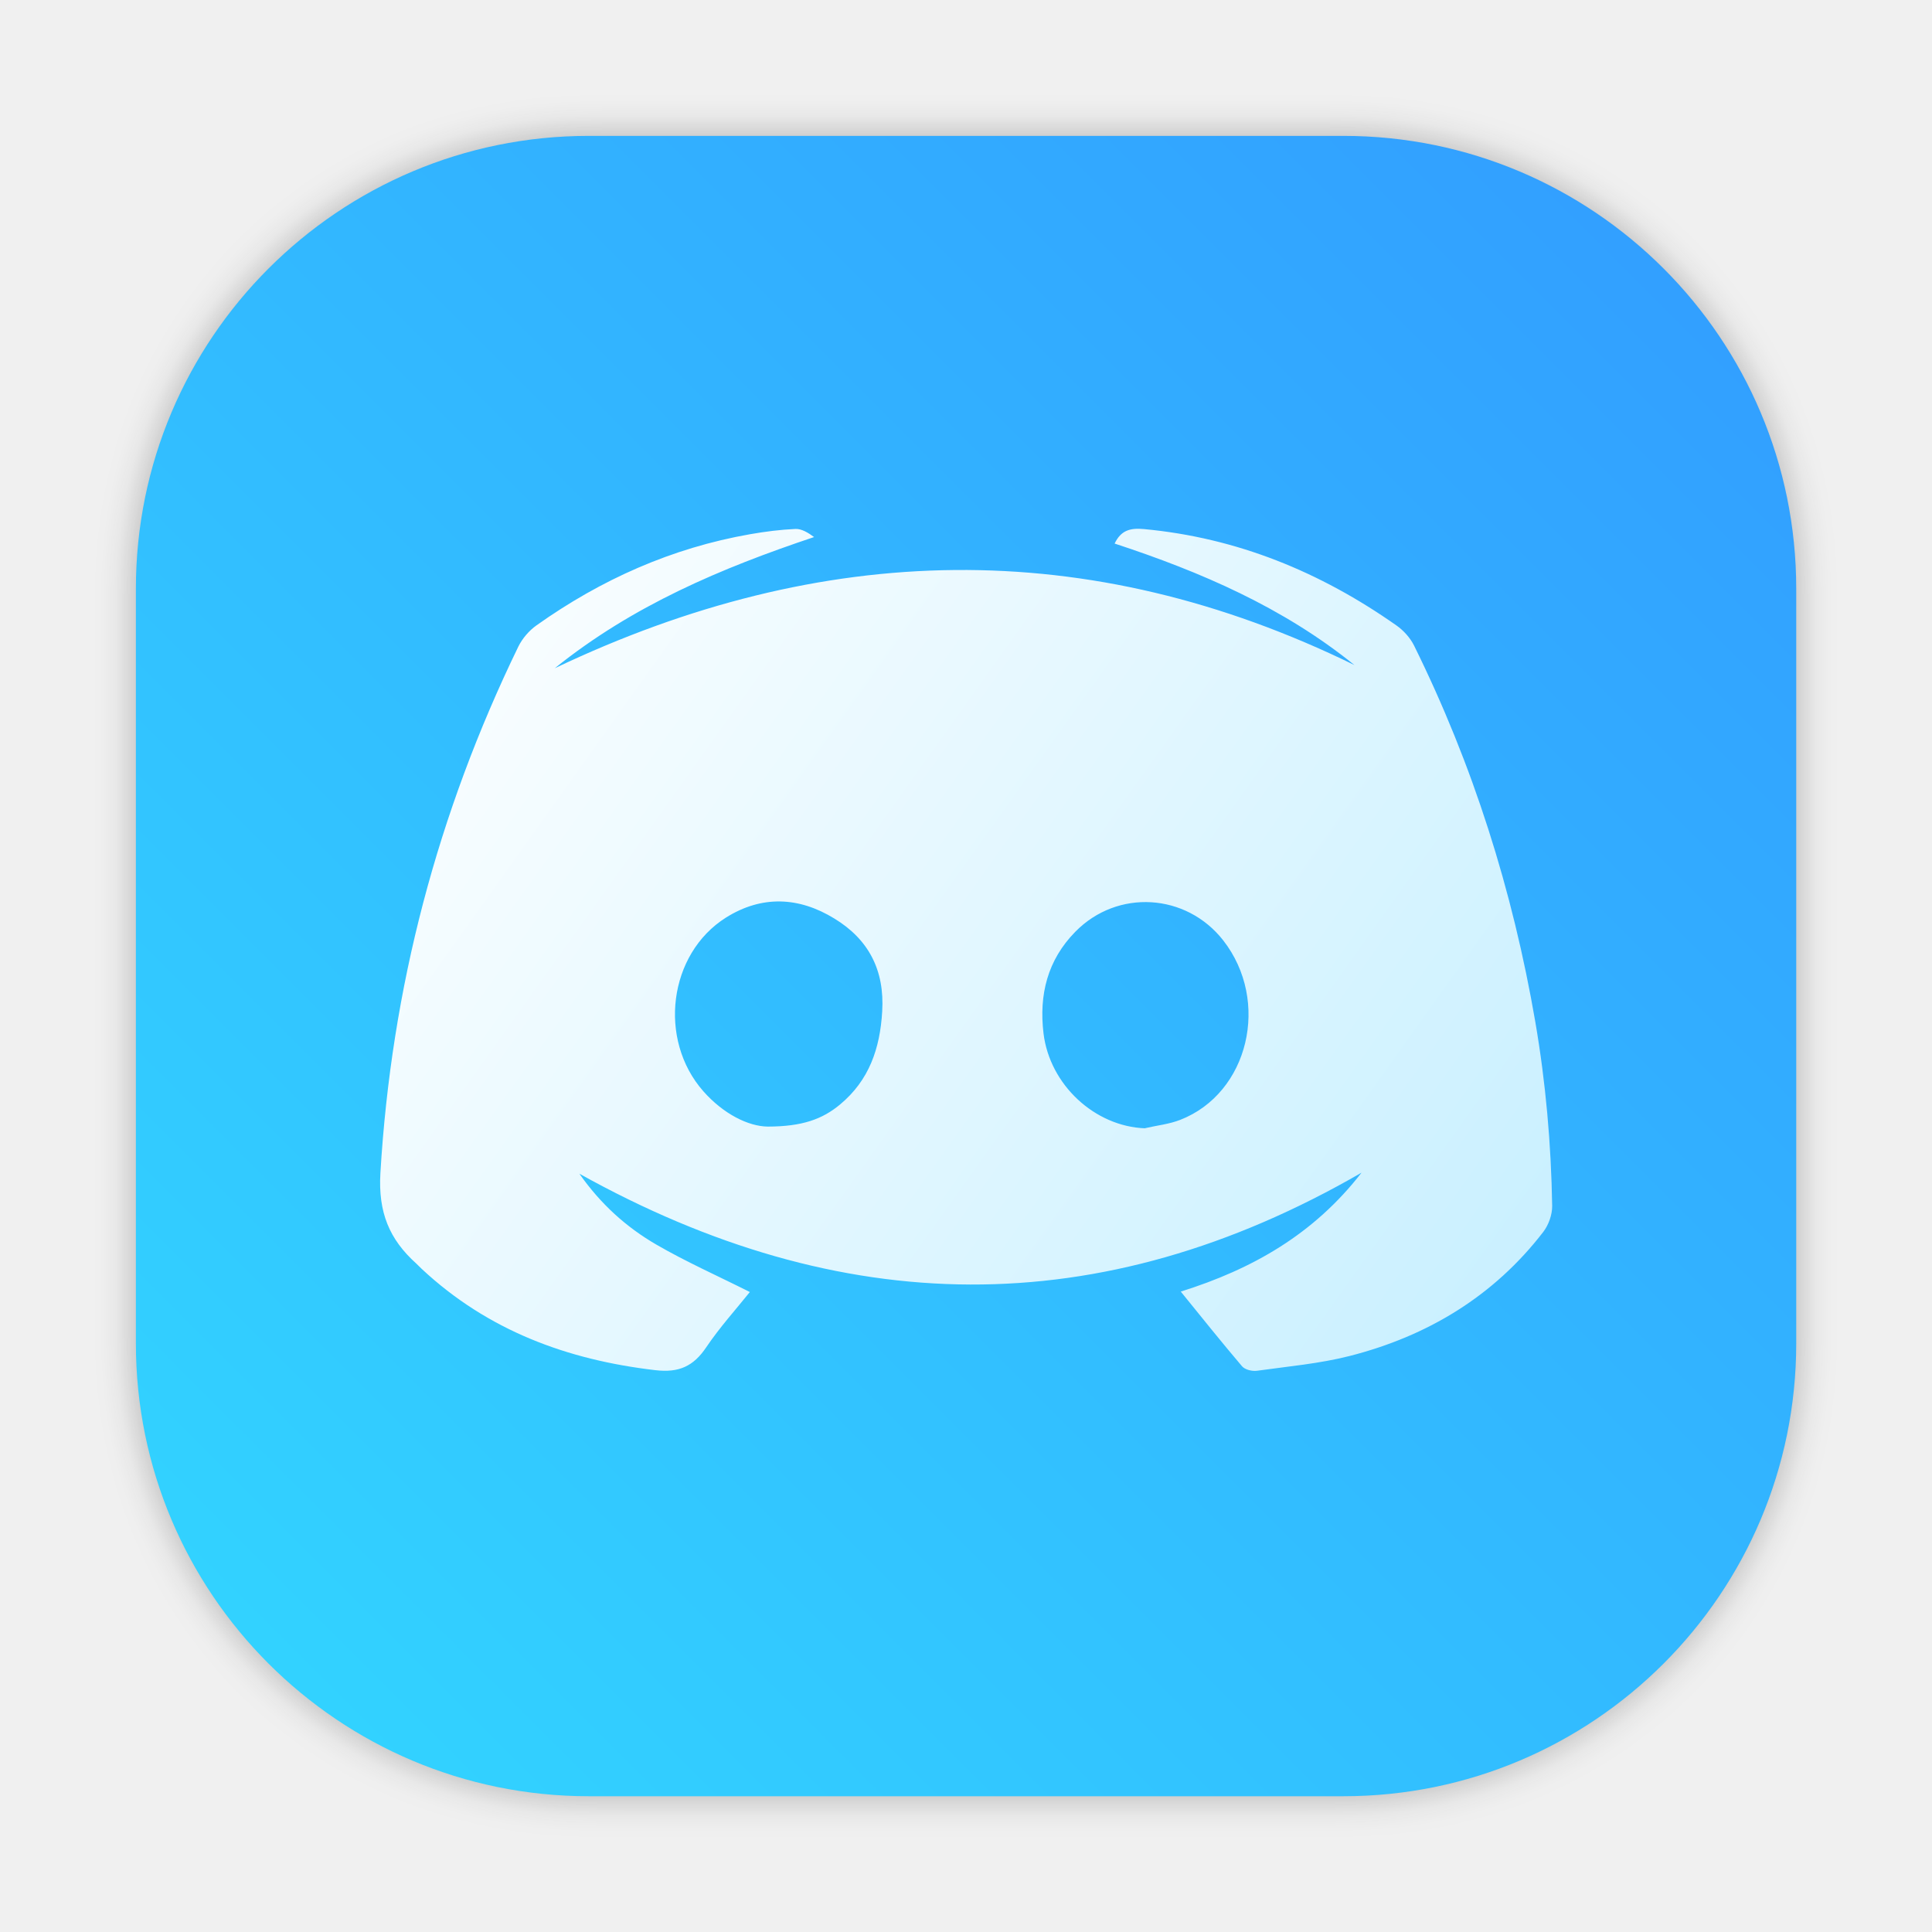
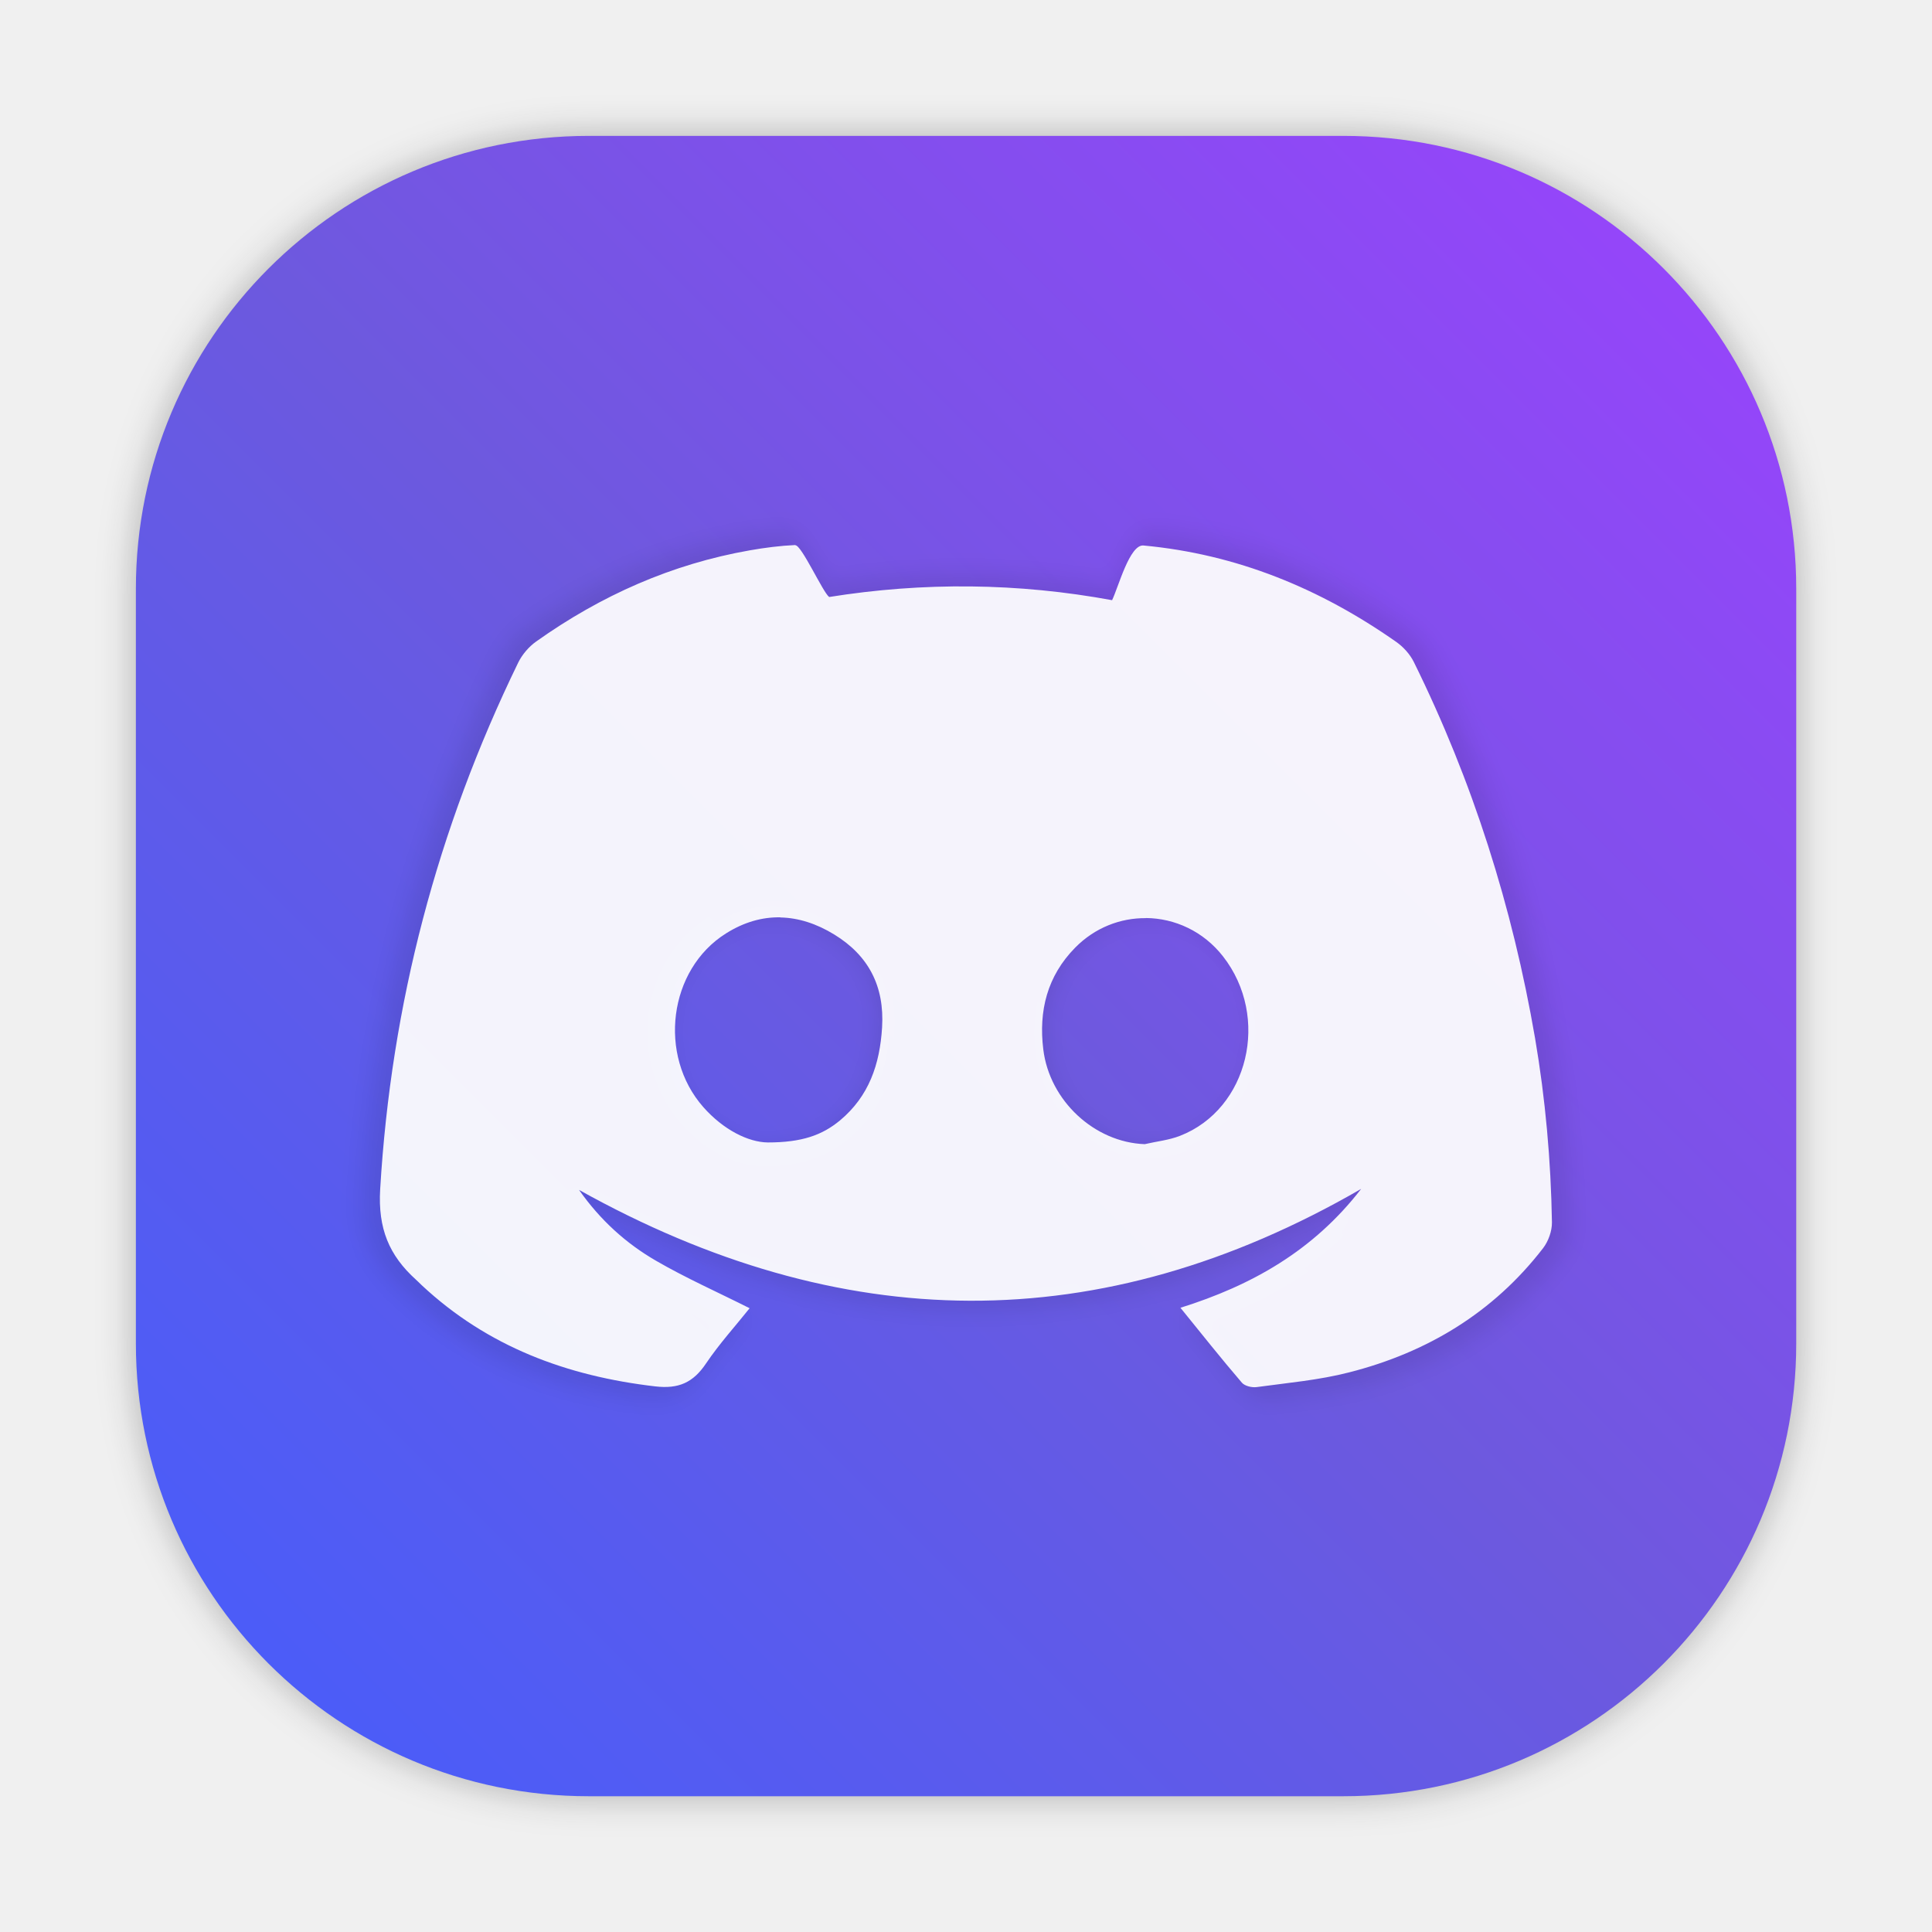
- <svg xmlns="http://www.w3.org/2000/svg" width="64" height="64" version="1.1" viewBox="0 0 16.933 16.933">
-   <defs>
-     <linearGradient id="linearGradient845" x1="3.116" x2="13.676" y1="4.595" y2="12.128" gradientTransform="translate(-.0004372 .00029967)" gradientUnits="userSpaceOnUse">
-       <stop stop-color="#fff" offset="0" />
-       <stop stop-color="#c6efff" offset="1" />
-     </linearGradient>
-     <style type="text/css" />
-     <style type="text/css" />
+ <svg xmlns="http://www.w3.org/2000/svg" id="svg408" width="64" height="64" version="1.1" viewBox="0 0 16.933 16.933">
+   <defs id="defs362">
+     <style id="style336" type="text/css" />
+     <style id="style338" type="text/css" />
    <filter id="filter1057" x="-.027" y="-.027" width="1.054" height="1.054" color-interpolation-filters="sRGB">
-       <feGaussianBlur stdDeviation="0.619" />
+       <feGaussianBlur id="feGaussianBlur340" stdDeviation="0.619" />
    </filter>
    <linearGradient id="linearGradient1053" x1="-127" x2="-72" y1="60" y2="5" gradientTransform="matrix(.26458 0 0 .26458 34.792 -.13493)" gradientUnits="userSpaceOnUse">
-       <stop stop-color="#32d7ff" offset="0" />
-       <stop stop-color="#329bff" offset="1" />
+       <stop id="stop343" stop-color="#455dfd" offset="0" />
+       <stop id="stop1107" stop-color="#6d59de" offset=".5" />
+       <stop id="stop345" stop-color="#9c42ff" offset="1" />
    </linearGradient>
-     <style type="text/css" />
-     <style type="text/css" />
-     <style type="text/css" />
-     <style type="text/css" />
-     <style type="text/css" />
-     <style type="text/css" />
-     <style type="text/css" />
+     <style id="style348" type="text/css" />
+     <style id="style350" type="text/css" />
+     <style id="style352" type="text/css" />
+     <style id="style354" type="text/css" />
+     <style id="style356" type="text/css" />
+     <style id="style358" type="text/css" />
+     <style id="style360" type="text/css" />
+     <filter id="filter1328" x="-.023" y="-.032" width="1.046" height="1.065" color-interpolation-filters="sRGB">
+       <feGaussianBlur id="feGaussianBlur1330" stdDeviation="0.102" />
+     </filter>
  </defs>
-   <rect transform="scale(.26458)" x="4.5" y="4.5" width="55" height="55" ry="15" fill="#141414" filter="url(#filter1057)" opacity=".3" stroke-linecap="round" stroke-width="2.744" />
-   <rect x="1.191" y="1.191" width="14.552" height="14.552" ry="3.969" fill="url(#linearGradient1053)" stroke-linecap="round" stroke-width=".726" />
-   <path d="m10.349 11.32c0.625-0.196 1.165-0.501 1.584-1.042-2.295 1.326-4.564 1.285-6.855 0.009 0.187 0.267 0.412 0.469 0.674 0.621 0.262 0.152 0.54 0.275 0.82 0.416-0.121 0.151-0.264 0.309-0.382 0.484-0.112 0.167-0.24 0.225-0.445 0.201-0.774-0.09-1.47-0.348-2.048-0.887-0.017-0.016-0.032-0.032-0.049-0.048-0.236-0.212-0.334-0.449-0.314-0.792 0.096-1.622 0.501-3.157 1.209-4.615 0.035-0.071 0.094-0.14 0.159-0.186 0.566-0.402 1.187-0.679 1.873-0.799 0.131-0.023 0.264-0.04 0.397-0.046 0.054-0.002 0.11 0.032 0.163 0.071-0.816 0.273-1.591 0.601-2.273 1.15 2.343-1.116 4.673-1.171 7.009-0.028-0.624-0.505-1.346-0.817-2.102-1.065 0.056-0.116 0.135-0.138 0.256-0.127 0.817 0.076 1.547 0.376 2.213 0.844 0.063 0.044 0.121 0.108 0.155 0.176 0.517 1.046 0.865 2.148 1.063 3.298 0.092 0.535 0.139 1.073 0.148 1.614 0.001 0.076-0.031 0.167-0.078 0.228-0.435 0.565-1.016 0.914-1.699 1.088-0.264 0.067-0.539 0.091-0.81 0.129-0.042 0.006-0.105-0.009-0.131-0.039-0.18-0.212-0.354-0.429-0.538-0.656zm-3.619-1.446c0.3-7.4e-4 0.477-0.064 0.633-0.194 0.255-0.212 0.35-0.491 0.369-0.815 0.022-0.362-0.119-0.632-0.42-0.815-0.31-0.19-0.635-0.205-0.949-0.008-0.504 0.317-0.599 1.069-0.198 1.523 0.176 0.199 0.394 0.307 0.564 0.309zm3.306 0.014c0.103-0.024 0.211-0.035 0.308-0.073 0.601-0.234 0.792-1.041 0.377-1.573-0.324-0.414-0.927-0.452-1.296-0.076-0.244 0.248-0.32 0.552-0.279 0.892 0.055 0.45 0.449 0.815 0.89 0.831z" fill="url(#linearGradient845)" stroke-width=".046" />
-   <g fill="#5e4aa6">
-     <g transform="matrix(.26458 0 0 .26458 19.707 2.4476e-8)">
-       <circle cx="-1248.7" cy="-1241.6" r="0" />
-       <circle cx="-149.15" cy="23.855" r="0" fill-rule="evenodd" />
-       <circle cx="-1248.7" cy="-1241.6" r="0" />
-       <circle cx="-149.15" cy="23.855" r="0" fill-rule="evenodd" />
-       <circle cx="-1124.8" cy="-1279.3" r="0" />
-       <g transform="matrix(3.7796,0,0,3.7796,123.83,-38.184)" stroke-width=".265">
-         <circle cx="-299.02" cy="-338.77" r="0" />
-         <circle cx="-8.106" cy="-3.949" r="0" fill-rule="evenodd" />
-         <circle cx="-278.25" cy="-357.69" r="0" />
-         <circle cx="12.663" cy="-22.859" r="0" fill-rule="evenodd" />
+   <rect id="rect366" transform="scale(.26458)" x="4.5" y="4.5" width="55" height="55" ry="15" fill="#141414" filter="url(#filter1057)" opacity=".3" stroke-linecap="round" stroke-width="2.744" />
+   <rect id="rect368" x="1.191" y="1.191" width="14.552" height="14.552" ry="3.969" fill="url(#linearGradient1053)" stroke-linecap="round" stroke-width=".726" />
+   <g id="g406" fill="#5e4aa6">
+     <g id="g392" transform="matrix(.26458 0 0 .26458 19.707 2.4476e-8)">
+       <circle id="circle372" cx="-1248.7" cy="-1241.6" r="0" />
+       <circle id="circle374" cx="-149.15" cy="23.855" r="0" fill-rule="evenodd" />
+       <circle id="circle376" cx="-1248.7" cy="-1241.6" r="0" />
+       <circle id="circle378" cx="-149.15" cy="23.855" r="0" fill-rule="evenodd" />
+       <circle id="circle380" cx="-1124.8" cy="-1279.3" r="0" />
+       <g id="g390" transform="matrix(3.7796,0,0,3.7796,123.83,-38.184)" stroke-width=".265">
+         <circle id="circle382" cx="-299.02" cy="-338.77" r="0" />
+         <circle id="circle384" cx="-8.106" cy="-3.949" r="0" fill-rule="evenodd" />
+         <circle id="circle386" cx="-278.25" cy="-357.69" r="0" />
+         <circle id="circle388" cx="12.663" cy="-22.859" r="0" fill-rule="evenodd" />
      </g>
    </g>
-     <circle cx="-254.16" cy="-338.47" r="0" stroke-width=".265" />
-     <g transform="translate(76.203 -10.103)" stroke-width=".265">
-       <circle cx="-299.02" cy="-338.77" r="0" />
-       <circle cx="-8.106" cy="-3.949" r="0" fill-rule="evenodd" />
-       <circle cx="-278.25" cy="-357.69" r="0" />
-       <circle cx="12.663" cy="-22.859" r="0" fill-rule="evenodd" />
+     <circle id="circle394" cx="-254.16" cy="-338.47" r="0" stroke-width=".265" />
+     <g id="g404" transform="translate(76.203 -10.103)" stroke-width=".265">
+       <circle id="circle396" cx="-299.02" cy="-338.77" r="0" />
+       <circle id="circle398" cx="-8.106" cy="-3.949" r="0" fill-rule="evenodd" />
+       <circle id="circle400" cx="-278.25" cy="-357.69" r="0" />
+       <circle id="circle402" cx="12.663" cy="-22.859" r="0" fill-rule="evenodd" />
    </g>
  </g>
+   <path id="path1270" d="m6.926 4.665c-0.137 0.006-0.274 0.024-0.409 0.047-0.707 0.124-1.347 0.409-1.93 0.823-0.067 0.047-0.128 0.119-0.163 0.192-0.73 1.502-1.147 3.083-1.246 4.754-0.021 0.353 0.08 0.597 0.323 0.816 0.017 0.016 0.034 0.033 0.051 0.049 0.595 0.555 1.311 0.821 2.109 0.914 0.212 0.025 0.343-0.035 0.459-0.207 0.122-0.18 0.269-0.343 0.394-0.498-0.289-0.145-0.575-0.272-0.844-0.429-0.271-0.157-0.503-0.365-0.695-0.64 2.359 1.315 4.698 1.356 7.062-0.01-0.432 0.558-0.988 0.872-1.632 1.074 0.19 0.233 0.368 0.458 0.554 0.676 0.026 0.03 0.091 0.046 0.135 0.04 0.279-0.038 0.563-0.063 0.835-0.133 0.704-0.18 1.301-0.539 1.75-1.121 0.048-0.063 0.082-0.156 0.08-0.234-0.01-0.558-0.058-1.112-0.153-1.663-0.204-1.185-0.563-2.319-1.095-3.397-0.035-0.07-0.095-0.136-0.159-0.182-0.686-0.481-1.439-0.791-2.281-0.869-0.124-0.012-0.226 0.374-0.284 0.493 0.001 4.39e-4 0.002 6.27e-4 0.004 0.001-0.854-0.158-1.708-0.165-2.563-0.029 0.001-4.14e-4 0.003-6.49e-4 0.004-0.001-0.055-0.04-0.249-0.469-0.305-0.466zm-0.137 3.363c0.164 0.003 0.327 0.056 0.487 0.153 0.31 0.189 0.455 0.467 0.432 0.84-0.02 0.334-0.118 0.621-0.381 0.84-0.161 0.133-0.344 0.198-0.652 0.199-0.175-0.002-0.4-0.113-0.581-0.318-0.413-0.467-0.316-1.243 0.204-1.569 0.162-0.102 0.326-0.148 0.49-0.145zm3.302 0.005c0.26 2e-3 0.519 0.119 0.696 0.346 0.428 0.548 0.231 1.379-0.388 1.62-0.1 0.039-0.212 0.051-0.318 0.075-0.454-0.016-0.859-0.391-0.916-0.855-0.043-0.35 0.036-0.663 0.287-0.919 0.178-0.181 0.409-0.269 0.639-0.267z" fill-opacity=".898" fill-rule="evenodd" filter="url(#filter1328)" opacity=".1" stroke-width=".279" />
+   <path id="rect1261" d="m6.971 4.777c-0.133 0.006-0.266 0.023-0.397 0.046-0.687 0.12-1.308 0.397-1.874 0.799-0.065 0.046-0.124 0.115-0.159 0.187-0.709 1.458-1.113 2.993-1.209 4.615-0.02 0.343 0.078 0.579 0.314 0.792 0.017 0.015 0.033 0.032 0.05 0.048 0.577 0.539 1.273 0.797 2.047 0.887 0.206 0.024 0.333-0.034 0.445-0.201 0.118-0.175 0.262-0.333 0.382-0.484-0.28-0.141-0.558-0.264-0.82-0.416-0.263-0.152-0.488-0.355-0.675-0.621 2.29 1.276 4.56 1.317 6.855-0.009-0.419 0.542-0.959 0.846-1.584 1.042 0.184 0.227 0.357 0.445 0.538 0.656 0.025 0.03 0.089 0.045 0.131 0.039 0.271-0.037 0.546-0.061 0.81-0.129 0.683-0.174 1.263-0.523 1.699-1.088 0.047-0.061 0.079-0.151 0.078-0.227-0.009-0.541-0.057-1.08-0.148-1.614-0.198-1.15-0.546-2.251-1.063-3.298-0.034-0.068-0.092-0.132-0.155-0.176-0.666-0.467-1.396-0.768-2.214-0.844-0.121-0.011-0.219 0.363-0.275 0.479 0.001 4.26e-4 0.002 6.083e-4 0.004 0.001-0.829-0.153-1.658-0.161-2.488-0.028 0.001-4.027e-4 0.002-6.301e-4 0.004-0.001-0.054-0.039-0.242-0.455-0.296-0.453zm-0.133 3.264c0.159 0.003 0.318 0.054 0.473 0.149 0.301 0.184 0.442 0.453 0.42 0.815-0.02 0.324-0.115 0.603-0.369 0.815-0.156 0.129-0.333 0.193-0.633 0.193-0.17-0.002-0.388-0.11-0.564-0.309-0.401-0.454-0.306-1.207 0.198-1.523 0.157-0.099 0.317-0.144 0.476-0.141zm3.205 0.005c0.253 0.002 0.504 0.116 0.676 0.336 0.416 0.532 0.224 1.339-0.377 1.573-0.097 0.038-0.206 0.049-0.309 0.073-0.44-0.016-0.834-0.38-0.889-0.83-0.042-0.34 0.035-0.644 0.279-0.892 0.173-0.176 0.397-0.261 0.62-0.259z" fill="#fff" fill-opacity=".93" fill-rule="evenodd" stroke-width=".271" />
</svg>
